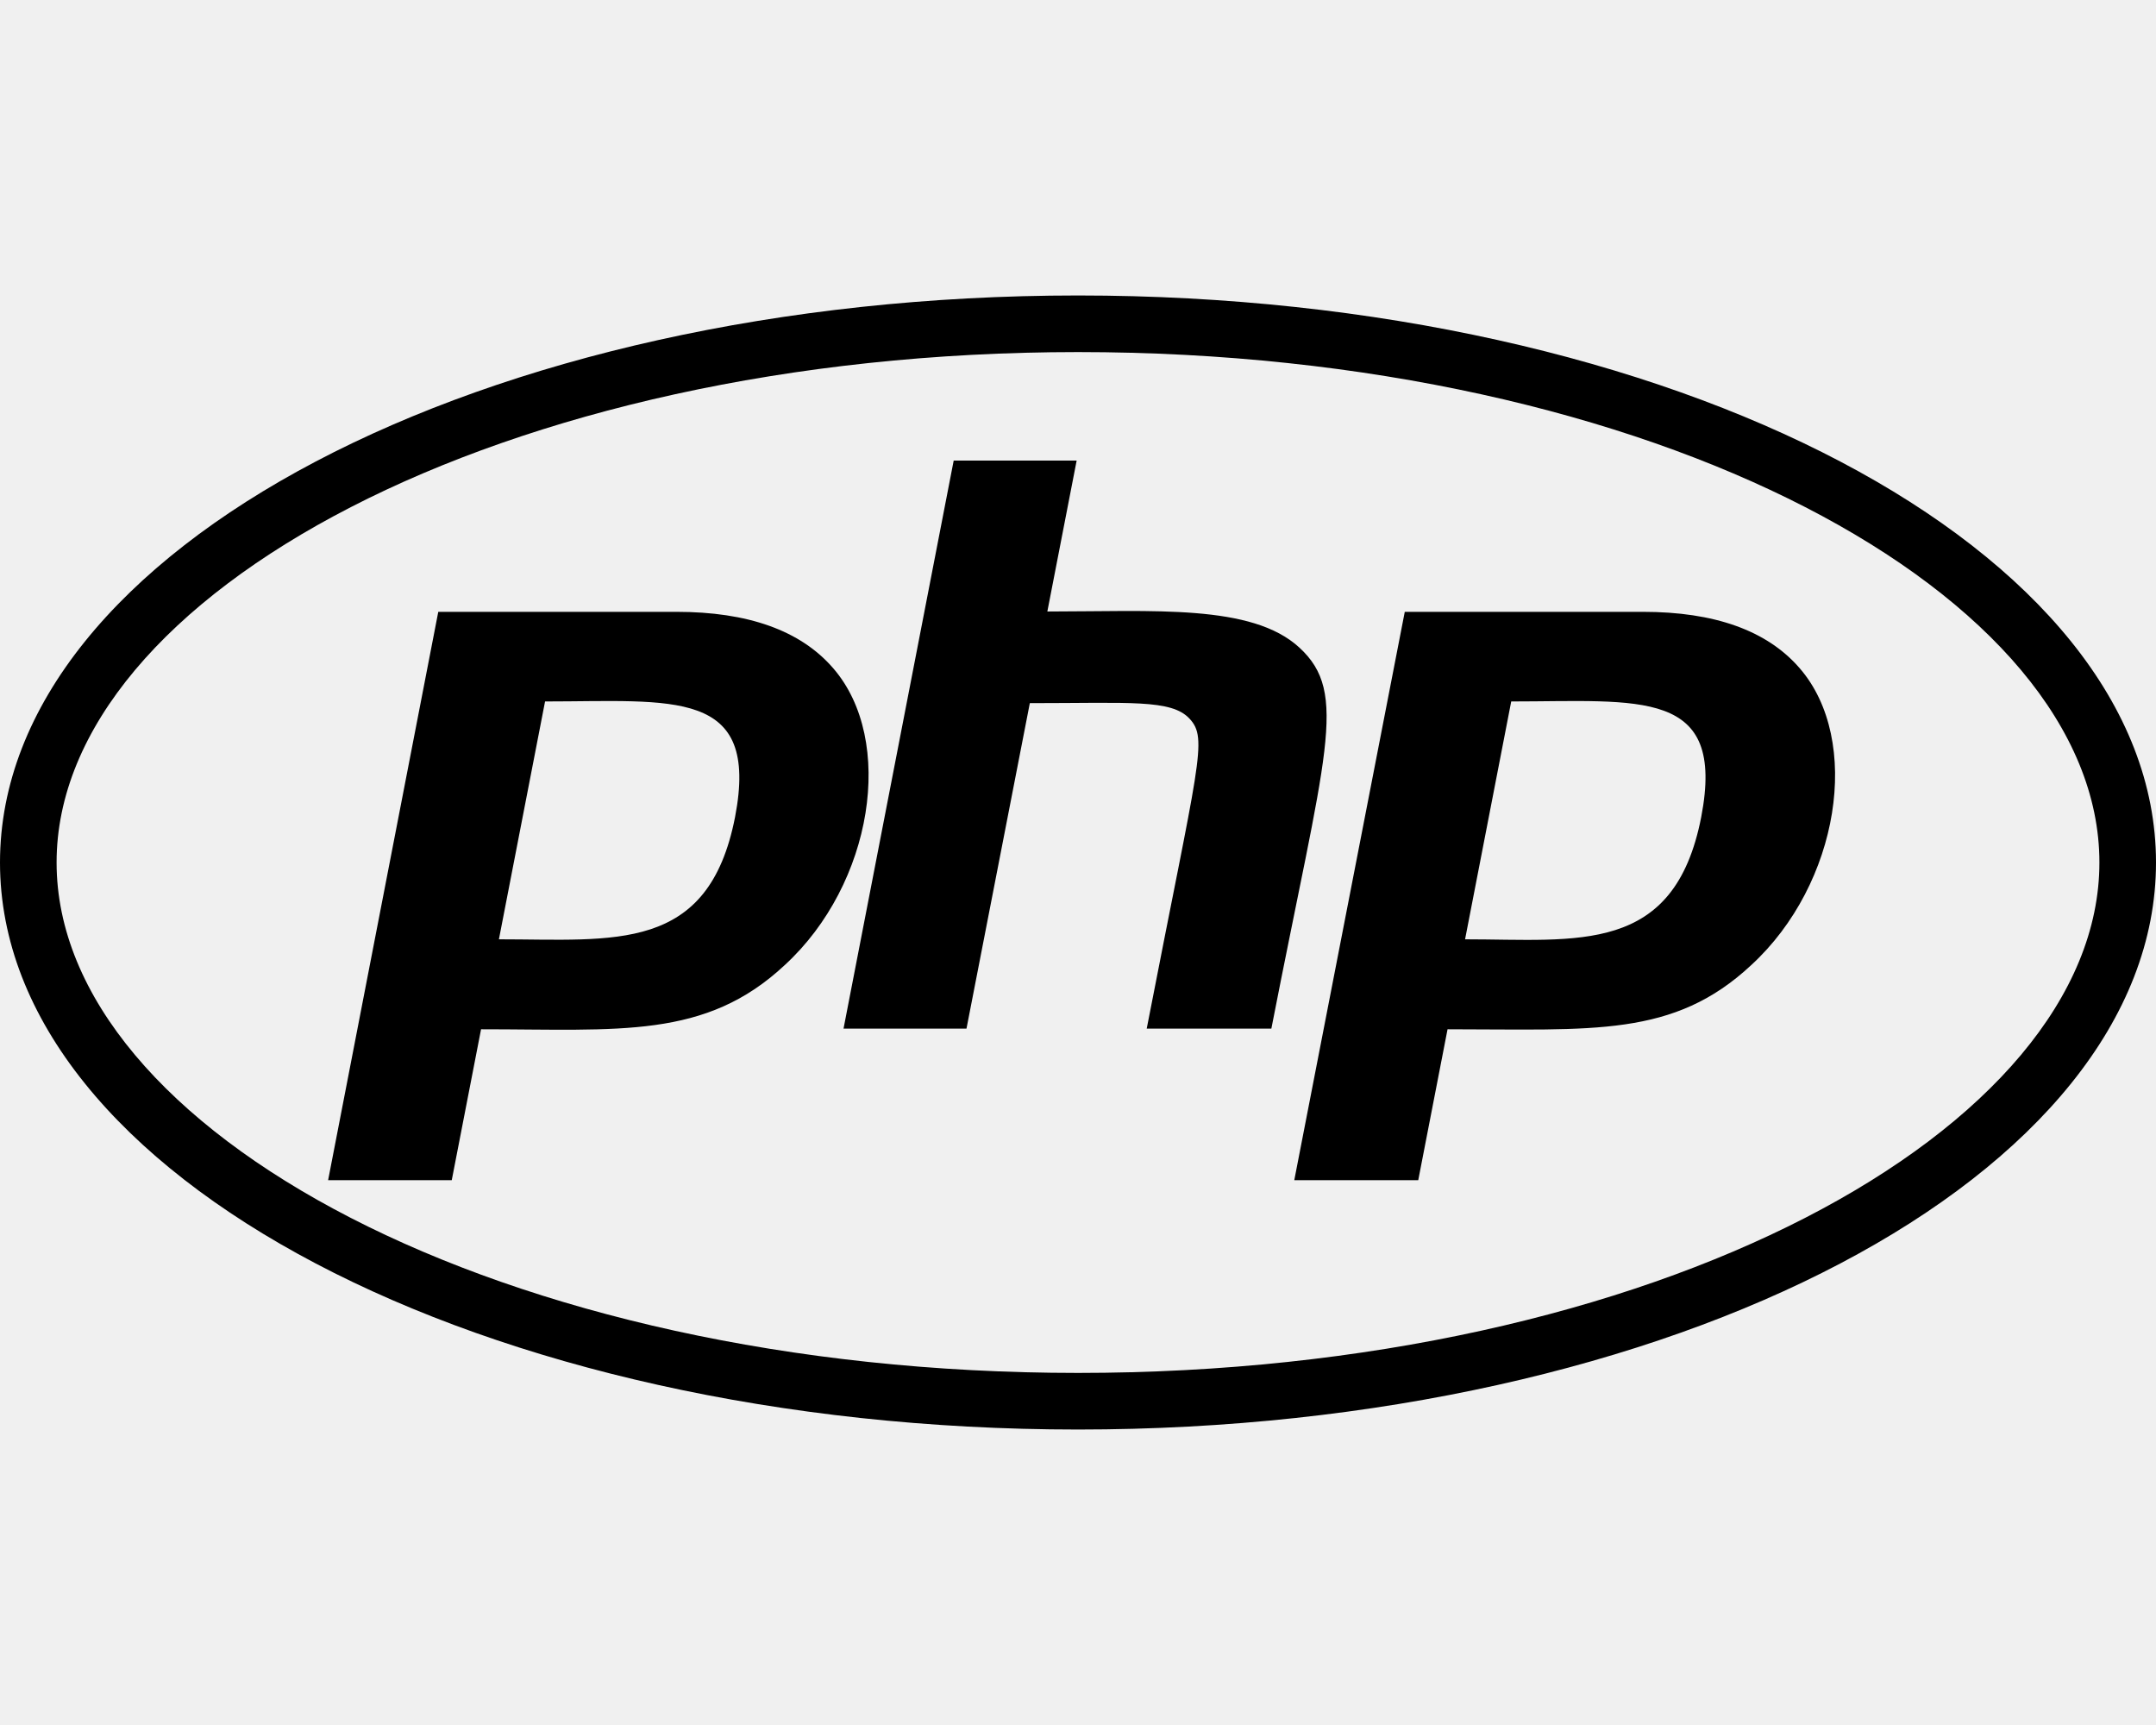
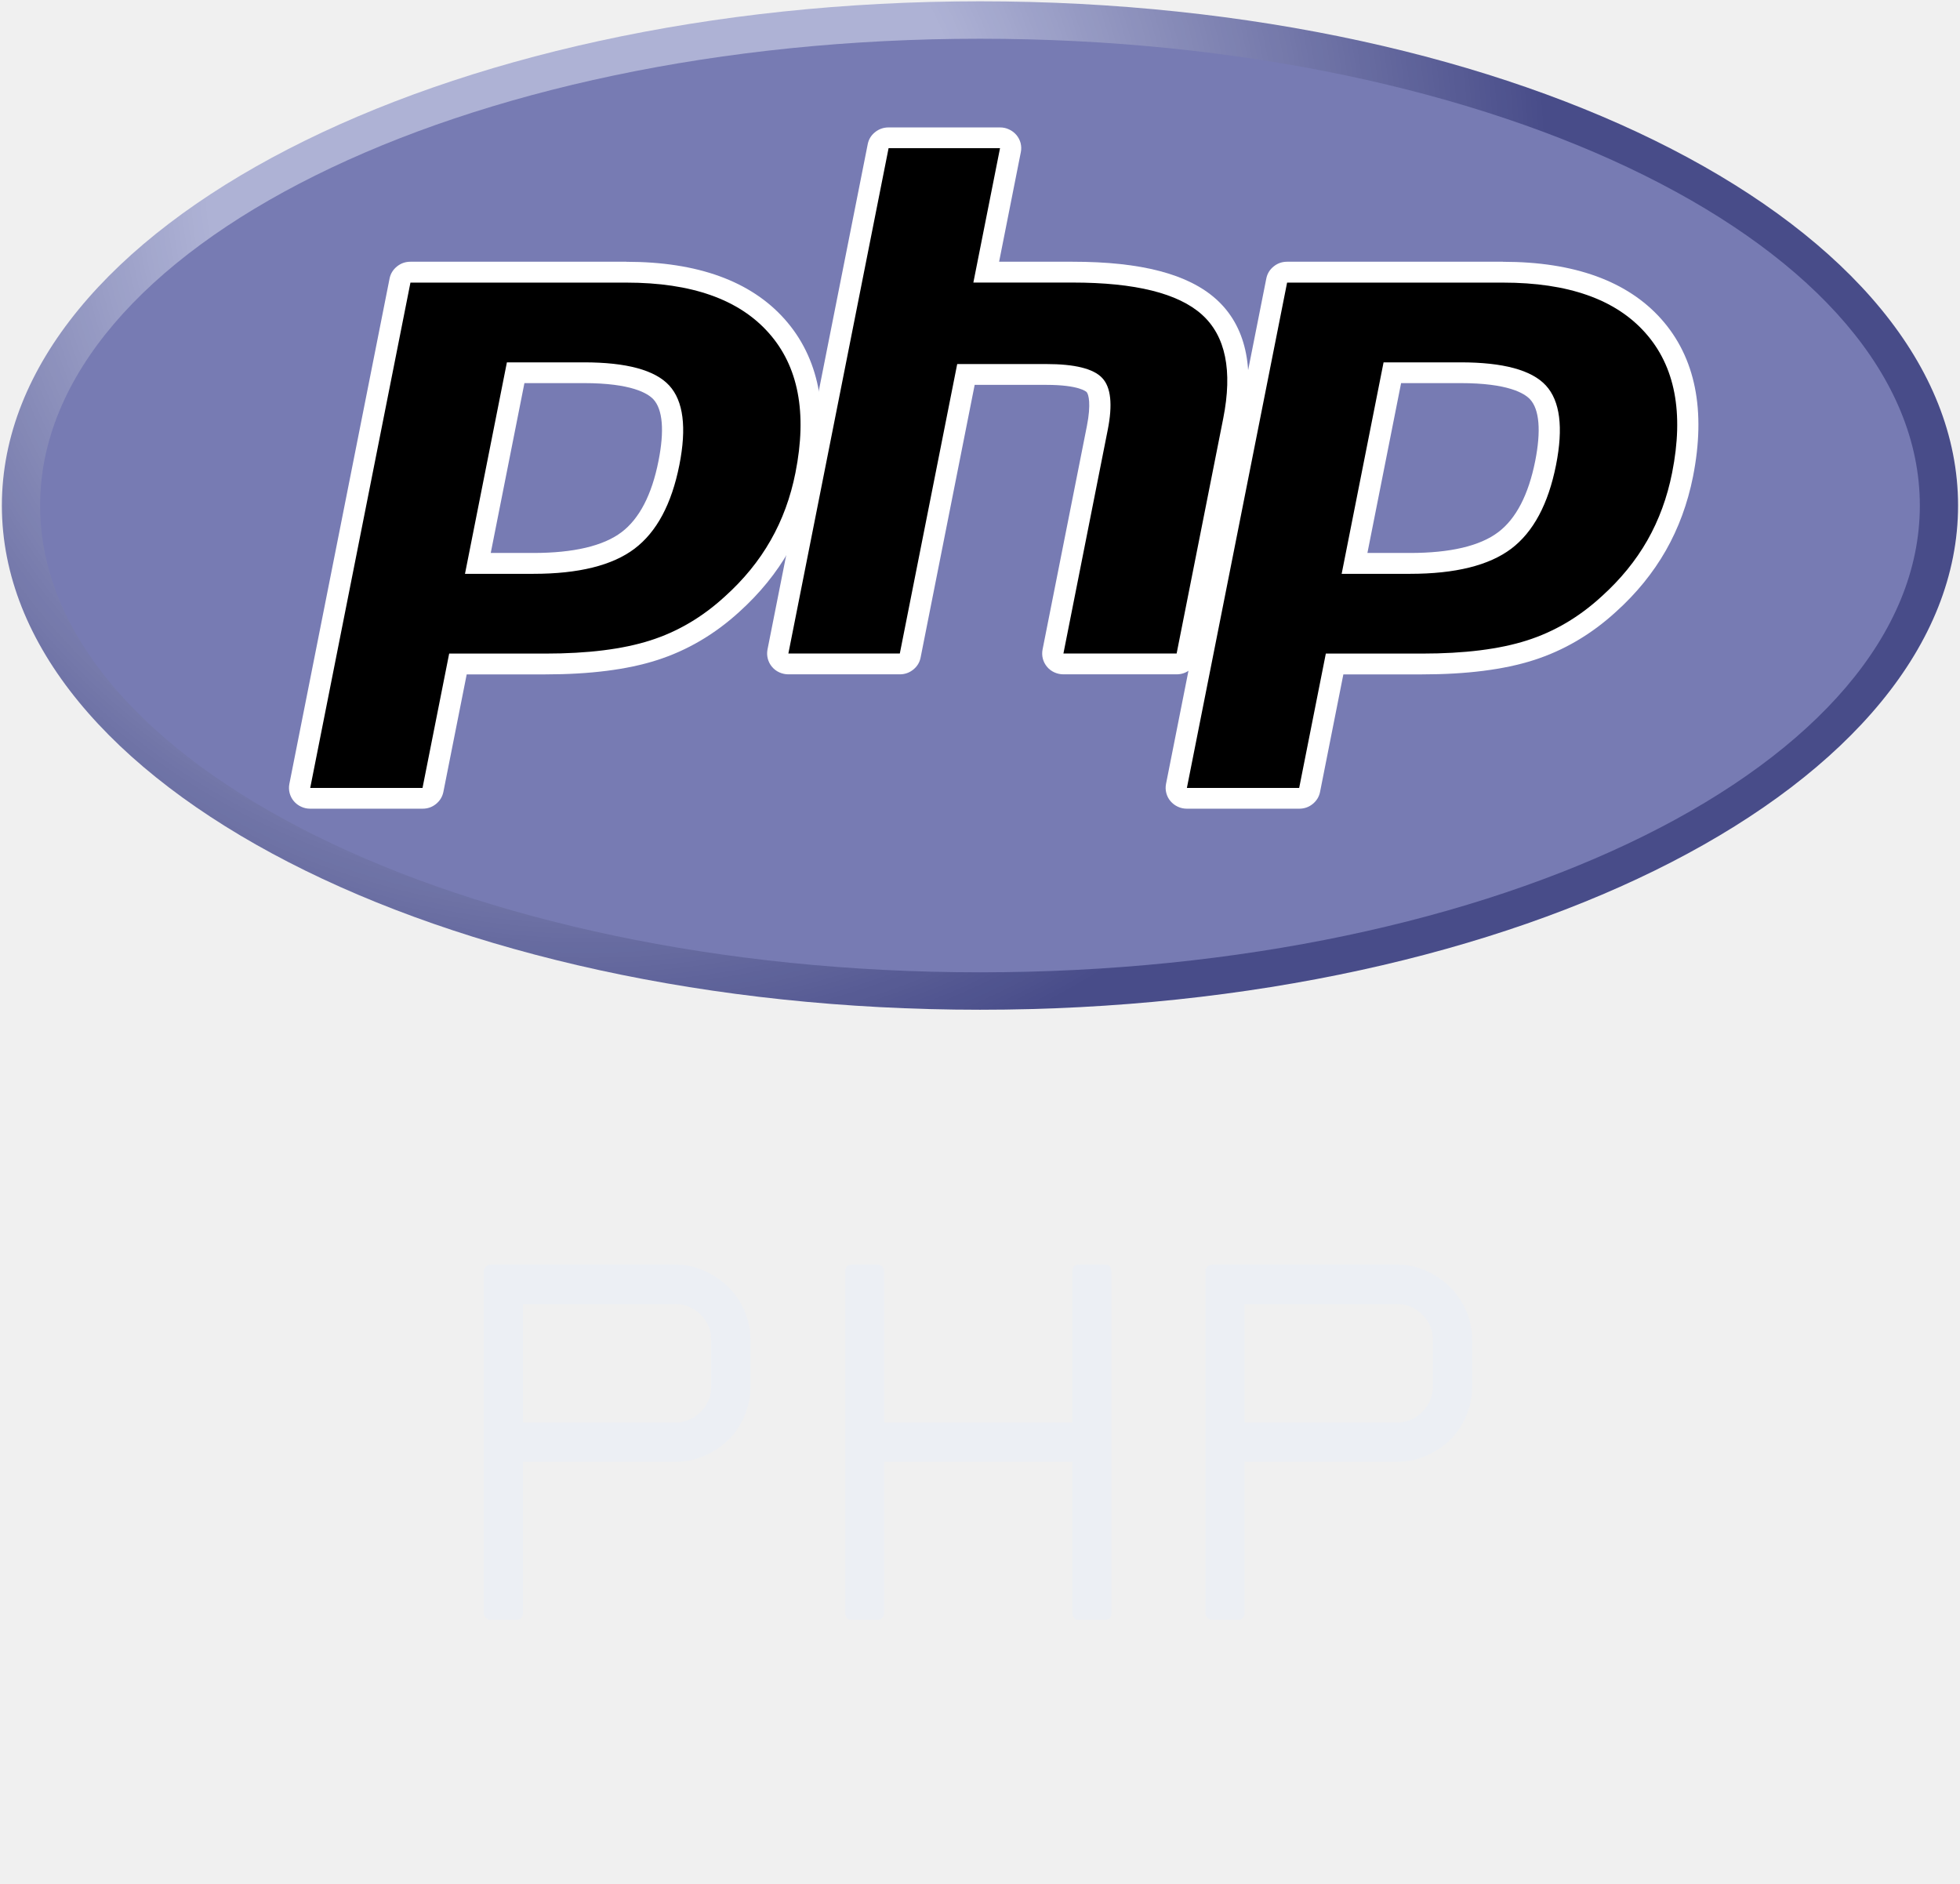
- <svg xmlns="http://www.w3.org/2000/svg" viewBox="0 0 640 512">
-   <path d="M320 104.5c171.4 0 303.2 72.2 303.2 151.5S491.3 407.5 320 407.5c-171.4 0-303.2-72.2-303.2-151.5S148.7 104.5 320 104.5m0-16.8C143.3 87.7 0 163 0 256s143.3 168.3 320 168.3S640 349 640 256 496.7 87.7 320 87.7zM218.2 242.5c-7.9 40.5-35.8 36.3-70.1 36.3l13.7-70.6c38 0 63.8-4.1 56.4 34.3zM97.4 350.3h36.7l8.7-44.8c41.1 0 66.6 3 90.2-19.1 26.1-24 32.9-66.7 14.3-88.1-9.7-11.2-25.3-16.7-46.5-16.7h-70.7L97.4 350.3zm185.7-213.6h36.5l-8.7 44.8c31.5 0 60.7-2.3 74.8 10.7 14.8 13.6 7.7 31-8.3 113.1h-37c15.4-79.4 18.3-86 12.7-92-5.4-5.8-17.7-4.6-47.4-4.6l-18.8 96.6h-36.5l32.7-168.6zM505 242.5c-8 41.1-36.7 36.3-70.1 36.3l13.7-70.6c38.2 0 63.8-4.1 56.4 34.3zM384.2 350.3H421l8.7-44.8c43.2 0 67.1 2.5 90.2-19.1 26.1-24 32.9-66.7 14.3-88.1-9.7-11.2-25.3-16.7-46.5-16.7H417l-32.8 168.7z" />
+ <svg xmlns="http://www.w3.org/2000/svg" width="180" zoomAndPan="magnify" viewBox="0 0 135 129.75" height="173" preserveAspectRatio="xMidYMid meet" version="1.0">
+   <defs>
+     <g />
+     <clipPath id="a243c3043c">
+       <path d="M 0.129 0 L 134.871 0 L 134.871 69.617 L 0.129 69.617 Z M 0.129 0 " clip-rule="nonzero" />
+     </clipPath>
+     <clipPath id="f01211e08e">
+       <path d="M 0.129 34.82 C 0.129 54 30.293 69.547 67.5 69.547 C 104.703 69.547 134.867 54 134.867 34.82 C 134.867 15.637 104.703 0.09 67.5 0.09 C 30.293 0.09 0.129 15.641 0.129 34.82 " clip-rule="nonzero" />
+     </clipPath>
+     <clipPath id="23de41fa3c">
+       <path d="M 0.129 34.82 C 0.129 54 30.293 69.547 67.5 69.547 C 104.703 69.547 134.867 54 134.867 34.82 C 134.867 15.637 104.703 0.09 67.5 0.09 C 30.293 0.09 0.129 15.641 0.129 34.82 " clip-rule="nonzero" />
+     </clipPath>
+     <radialGradient gradientTransform="matrix(1.010098, 0, 0, 0.989902, 40.57809, 12.29819)" gradientUnits="userSpaceOnUse" r="87.58" cx="0" id="2adb4f6e49" cy="0" fx="0" fy="0">
+       <stop stop-opacity="1" stop-color="rgb(68.199%, 69.8%, 83.499%)" offset="0" />
+       <stop stop-opacity="1" stop-color="rgb(68.199%, 69.8%, 83.499%)" offset="0.25" />
+       <stop stop-opacity="1" stop-color="rgb(68.164%, 69.765%, 83.473%)" offset="0.297" />
+       <stop stop-opacity="1" stop-color="rgb(67.957%, 69.556%, 83.318%)" offset="0.301" />
+       <stop stop-opacity="1" stop-color="rgb(67.609%, 69.209%, 83.06%)" offset="0.305" />
+       <stop stop-opacity="1" stop-color="rgb(67.261%, 68.861%, 82.8%)" offset="0.309" />
+       <stop stop-opacity="1" stop-color="rgb(66.914%, 68.513%, 82.542%)" offset="0.312" />
+       <stop stop-opacity="1" stop-color="rgb(66.566%, 68.167%, 82.283%)" offset="0.316" />
+       <stop stop-opacity="1" stop-color="rgb(66.22%, 67.819%, 82.025%)" offset="0.32" />
+       <stop stop-opacity="1" stop-color="rgb(65.872%, 67.473%, 81.766%)" offset="0.324" />
+       <stop stop-opacity="1" stop-color="rgb(65.526%, 67.125%, 81.506%)" offset="0.328" />
+       <stop stop-opacity="1" stop-color="rgb(65.178%, 66.779%, 81.248%)" offset="0.332" />
+       <stop stop-opacity="1" stop-color="rgb(64.832%, 66.431%, 80.989%)" offset="0.336" />
+       <stop stop-opacity="1" stop-color="rgb(64.484%, 66.084%, 80.731%)" offset="0.34" />
+       <stop stop-opacity="1" stop-color="rgb(64.136%, 65.736%, 80.472%)" offset="0.344" />
+       <stop stop-opacity="1" stop-color="rgb(63.789%, 65.388%, 80.214%)" offset="0.348" />
+       <stop stop-opacity="1" stop-color="rgb(63.441%, 65.042%, 79.955%)" offset="0.352" />
+       <stop stop-opacity="1" stop-color="rgb(63.095%, 64.694%, 79.697%)" offset="0.355" />
+       <stop stop-opacity="1" stop-color="rgb(62.747%, 64.348%, 79.437%)" offset="0.359" />
+       <stop stop-opacity="1" stop-color="rgb(62.401%, 64%, 79.179%)" offset="0.363" />
+       <stop stop-opacity="1" stop-color="rgb(62.053%, 63.654%, 78.92%)" offset="0.367" />
+       <stop stop-opacity="1" stop-color="rgb(61.707%, 63.306%, 78.662%)" offset="0.371" />
+       <stop stop-opacity="1" stop-color="rgb(61.359%, 62.959%, 78.403%)" offset="0.375" />
+       <stop stop-opacity="1" stop-color="rgb(61.011%, 62.611%, 78.145%)" offset="0.379" />
+       <stop stop-opacity="1" stop-color="rgb(60.664%, 62.263%, 77.885%)" offset="0.383" />
+       <stop stop-opacity="1" stop-color="rgb(60.316%, 61.917%, 77.628%)" offset="0.387" />
+       <stop stop-opacity="1" stop-color="rgb(59.97%, 61.569%, 77.368%)" offset="0.391" />
+       <stop stop-opacity="1" stop-color="rgb(59.622%, 61.223%, 77.109%)" offset="0.395" />
+       <stop stop-opacity="1" stop-color="rgb(59.276%, 60.875%, 76.851%)" offset="0.398" />
+       <stop stop-opacity="1" stop-color="rgb(58.928%, 60.529%, 76.591%)" offset="0.402" />
+       <stop stop-opacity="1" stop-color="rgb(58.582%, 60.181%, 76.334%)" offset="0.406" />
+       <stop stop-opacity="1" stop-color="rgb(58.234%, 59.834%, 76.074%)" offset="0.41" />
+       <stop stop-opacity="1" stop-color="rgb(57.886%, 59.486%, 75.816%)" offset="0.414" />
+       <stop stop-opacity="1" stop-color="rgb(57.539%, 59.138%, 75.557%)" offset="0.418" />
+       <stop stop-opacity="1" stop-color="rgb(57.191%, 58.792%, 75.299%)" offset="0.422" />
+       <stop stop-opacity="1" stop-color="rgb(56.845%, 58.444%, 75.04%)" offset="0.426" />
+       <stop stop-opacity="1" stop-color="rgb(56.497%, 58.098%, 74.782%)" offset="0.43" />
+       <stop stop-opacity="1" stop-color="rgb(56.151%, 57.75%, 74.522%)" offset="0.434" />
+       <stop stop-opacity="1" stop-color="rgb(55.803%, 57.404%, 74.265%)" offset="0.438" />
+       <stop stop-opacity="1" stop-color="rgb(55.457%, 57.056%, 74.005%)" offset="0.441" />
+       <stop stop-opacity="1" stop-color="rgb(55.109%, 56.709%, 73.747%)" offset="0.445" />
+       <stop stop-opacity="1" stop-color="rgb(54.761%, 56.361%, 73.488%)" offset="0.449" />
+       <stop stop-opacity="1" stop-color="rgb(54.414%, 56.013%, 73.23%)" offset="0.453" />
+       <stop stop-opacity="1" stop-color="rgb(54.066%, 55.667%, 72.971%)" offset="0.457" />
+       <stop stop-opacity="1" stop-color="rgb(53.72%, 55.319%, 72.711%)" offset="0.461" />
+       <stop stop-opacity="1" stop-color="rgb(53.372%, 54.973%, 72.453%)" offset="0.465" />
+       <stop stop-opacity="1" stop-color="rgb(53.026%, 54.625%, 72.194%)" offset="0.469" />
+       <stop stop-opacity="1" stop-color="rgb(52.678%, 54.279%, 71.936%)" offset="0.473" />
+       <stop stop-opacity="1" stop-color="rgb(52.332%, 53.931%, 71.677%)" offset="0.477" />
+       <stop stop-opacity="1" stop-color="rgb(51.984%, 53.584%, 71.419%)" offset="0.48" />
+       <stop stop-opacity="1" stop-color="rgb(51.636%, 53.236%, 71.159%)" offset="0.484" />
+       <stop stop-opacity="1" stop-color="rgb(51.289%, 52.888%, 70.901%)" offset="0.488" />
+       <stop stop-opacity="1" stop-color="rgb(50.941%, 52.542%, 70.642%)" offset="0.492" />
+       <stop stop-opacity="1" stop-color="rgb(50.595%, 52.194%, 70.384%)" offset="0.496" />
+       <stop stop-opacity="1" stop-color="rgb(50.247%, 51.848%, 70.125%)" offset="0.5" />
+       <stop stop-opacity="1" stop-color="rgb(49.901%, 51.5%, 69.867%)" offset="0.504" />
+       <stop stop-opacity="1" stop-color="rgb(49.553%, 51.154%, 69.608%)" offset="0.508" />
+       <stop stop-opacity="1" stop-color="rgb(49.207%, 50.806%, 69.35%)" offset="0.512" />
+       <stop stop-opacity="1" stop-color="rgb(48.859%, 50.459%, 69.09%)" offset="0.516" />
+       <stop stop-opacity="1" stop-color="rgb(48.511%, 50.111%, 68.832%)" offset="0.52" />
+       <stop stop-opacity="1" stop-color="rgb(48.164%, 49.763%, 68.573%)" offset="0.523" />
+       <stop stop-opacity="1" stop-color="rgb(47.816%, 49.417%, 68.314%)" offset="0.527" />
+       <stop stop-opacity="1" stop-color="rgb(47.47%, 49.069%, 68.056%)" offset="0.531" />
+       <stop stop-opacity="1" stop-color="rgb(47.122%, 48.723%, 67.796%)" offset="0.535" />
+       <stop stop-opacity="1" stop-color="rgb(46.776%, 48.375%, 67.538%)" offset="0.539" />
+       <stop stop-opacity="1" stop-color="rgb(46.428%, 48.029%, 67.279%)" offset="0.543" />
+       <stop stop-opacity="1" stop-color="rgb(46.082%, 47.681%, 67.021%)" offset="0.547" />
+       <stop stop-opacity="1" stop-color="rgb(45.734%, 47.334%, 66.762%)" offset="0.551" />
+       <stop stop-opacity="1" stop-color="rgb(45.386%, 46.986%, 66.504%)" offset="0.555" />
+       <stop stop-opacity="1" stop-color="rgb(45.039%, 46.638%, 66.245%)" offset="0.559" />
+       <stop stop-opacity="1" stop-color="rgb(44.691%, 46.292%, 65.987%)" offset="0.562" />
+       <stop stop-opacity="1" stop-color="rgb(44.345%, 45.944%, 65.727%)" offset="0.566" />
+       <stop stop-opacity="1" stop-color="rgb(43.997%, 45.598%, 65.469%)" offset="0.57" />
+       <stop stop-opacity="1" stop-color="rgb(43.651%, 45.25%, 65.21%)" offset="0.574" />
+       <stop stop-opacity="1" stop-color="rgb(43.303%, 44.904%, 64.952%)" offset="0.578" />
+       <stop stop-opacity="1" stop-color="rgb(42.957%, 44.556%, 64.693%)" offset="0.582" />
+       <stop stop-opacity="1" stop-color="rgb(42.609%, 44.209%, 64.435%)" offset="0.586" />
+       <stop stop-opacity="1" stop-color="rgb(42.261%, 43.861%, 64.175%)" offset="0.59" />
+       <stop stop-opacity="1" stop-color="rgb(41.914%, 43.513%, 63.916%)" offset="0.594" />
+       <stop stop-opacity="1" stop-color="rgb(41.566%, 43.167%, 63.658%)" offset="0.598" />
+       <stop stop-opacity="1" stop-color="rgb(41.22%, 42.819%, 63.399%)" offset="0.602" />
+       <stop stop-opacity="1" stop-color="rgb(40.872%, 42.473%, 63.141%)" offset="0.605" />
+       <stop stop-opacity="1" stop-color="rgb(40.526%, 42.125%, 62.881%)" offset="0.609" />
+       <stop stop-opacity="1" stop-color="rgb(40.178%, 41.779%, 62.624%)" offset="0.613" />
+       <stop stop-opacity="1" stop-color="rgb(39.832%, 41.431%, 62.364%)" offset="0.617" />
+       <stop stop-opacity="1" stop-color="rgb(39.484%, 41.084%, 62.106%)" offset="0.621" />
+       <stop stop-opacity="1" stop-color="rgb(39.136%, 40.736%, 61.847%)" offset="0.625" />
+       <stop stop-opacity="1" stop-color="rgb(38.789%, 40.388%, 61.589%)" offset="0.629" />
+       <stop stop-opacity="1" stop-color="rgb(38.441%, 40.042%, 61.33%)" offset="0.633" />
+       <stop stop-opacity="1" stop-color="rgb(38.095%, 39.694%, 61.072%)" offset="0.637" />
+       <stop stop-opacity="1" stop-color="rgb(37.747%, 39.348%, 60.812%)" offset="0.641" />
+       <stop stop-opacity="1" stop-color="rgb(37.401%, 39%, 60.555%)" offset="0.645" />
+       <stop stop-opacity="1" stop-color="rgb(37.053%, 38.654%, 60.295%)" offset="0.648" />
+       <stop stop-opacity="1" stop-color="rgb(36.707%, 38.306%, 60.037%)" offset="0.652" />
+       <stop stop-opacity="1" stop-color="rgb(36.359%, 37.959%, 59.778%)" offset="0.656" />
+       <stop stop-opacity="1" stop-color="rgb(36.011%, 37.611%, 59.518%)" offset="0.66" />
+       <stop stop-opacity="1" stop-color="rgb(35.664%, 37.263%, 59.261%)" offset="0.664" />
+       <stop stop-opacity="1" stop-color="rgb(35.316%, 36.917%, 59.001%)" offset="0.668" />
+       <stop stop-opacity="1" stop-color="rgb(34.97%, 36.569%, 58.743%)" offset="0.672" />
+       <stop stop-opacity="1" stop-color="rgb(34.622%, 36.223%, 58.484%)" offset="0.676" />
+       <stop stop-opacity="1" stop-color="rgb(34.276%, 35.875%, 58.226%)" offset="0.68" />
+       <stop stop-opacity="1" stop-color="rgb(33.928%, 35.529%, 57.967%)" offset="0.684" />
+       <stop stop-opacity="1" stop-color="rgb(33.582%, 35.181%, 57.709%)" offset="0.688" />
+       <stop stop-opacity="1" stop-color="rgb(33.234%, 34.834%, 57.449%)" offset="0.691" />
+       <stop stop-opacity="1" stop-color="rgb(32.886%, 34.486%, 57.191%)" offset="0.695" />
+       <stop stop-opacity="1" stop-color="rgb(32.539%, 34.138%, 56.932%)" offset="0.699" />
+       <stop stop-opacity="1" stop-color="rgb(32.191%, 33.792%, 56.674%)" offset="0.703" />
+       <stop stop-opacity="1" stop-color="rgb(31.845%, 33.444%, 56.415%)" offset="0.707" />
+       <stop stop-opacity="1" stop-color="rgb(31.497%, 33.098%, 56.157%)" offset="0.711" />
+       <stop stop-opacity="1" stop-color="rgb(31.151%, 32.75%, 55.898%)" offset="0.715" />
+       <stop stop-opacity="1" stop-color="rgb(30.803%, 32.404%, 55.64%)" offset="0.719" />
+       <stop stop-opacity="1" stop-color="rgb(30.457%, 32.056%, 55.38%)" offset="0.723" />
+       <stop stop-opacity="1" stop-color="rgb(30.109%, 31.709%, 55.122%)" offset="0.727" />
+       <stop stop-opacity="1" stop-color="rgb(29.761%, 31.361%, 54.863%)" offset="0.73" />
+       <stop stop-opacity="1" stop-color="rgb(29.414%, 31.013%, 54.604%)" offset="0.734" />
+       <stop stop-opacity="1" stop-color="rgb(29.066%, 30.667%, 54.346%)" offset="0.738" />
+       <stop stop-opacity="1" stop-color="rgb(28.72%, 30.319%, 54.086%)" offset="0.742" />
+       <stop stop-opacity="1" stop-color="rgb(28.372%, 29.973%, 53.828%)" offset="0.746" />
+       <stop stop-opacity="1" stop-color="rgb(28.2%, 29.799%, 53.699%)" offset="1" />
+     </radialGradient>
+   </defs>
+   <g clip-path="url(#a243c3043c)">
+     <g clip-path="url(#f01211e08e)">
+       <g clip-path="url(#23de41fa3c)">
+         <path fill="url(#2adb4f6e49)" d="M 0.129 0.09 L 0.129 69.547 L 134.867 69.547 L 134.867 0.09 Z M 0.129 0.09 " fill-rule="nonzero" />
+       </g>
+     </g>
+   </g>
+   <path fill="#777bb3" d="M 67.5 66.969 C 103.25 66.969 132.234 52.574 132.234 34.82 C 132.234 17.062 103.25 2.668 67.5 2.668 C 31.746 2.668 2.762 17.062 2.762 34.82 C 2.762 52.574 31.746 66.969 67.5 66.969 " fill-opacity="1" fill-rule="nonzero" />
+   <path fill="#000000" d="M 36.73 38.805 C 39.672 38.805 41.863 38.273 43.254 37.227 C 44.629 36.188 45.574 34.395 46.074 31.887 C 46.539 29.547 46.359 27.91 45.547 27.027 C 44.719 26.129 42.922 25.672 40.215 25.672 L 35.516 25.672 L 32.91 38.805 Z M 21.363 54.984 C 21.148 54.984 20.941 54.887 20.801 54.723 C 20.656 54.547 20.605 54.352 20.648 54.129 L 27.551 19.324 C 27.582 19.156 27.668 19.02 27.805 18.91 C 27.938 18.801 28.094 18.746 28.27 18.746 L 43.145 18.746 C 47.82 18.746 51.301 19.988 53.488 22.445 C 55.688 24.91 56.367 28.359 55.504 32.695 C 55.156 34.461 54.555 36.098 53.719 37.566 C 52.879 39.039 51.773 40.398 50.426 41.609 C 48.812 43.09 46.988 44.16 45.008 44.793 C 43.059 45.414 40.555 45.73 37.562 45.73 L 31.539 45.73 L 29.82 54.402 C 29.785 54.57 29.703 54.711 29.566 54.82 C 29.434 54.93 29.277 54.984 29.102 54.984 Z M 21.363 54.984 " fill-opacity="1" fill-rule="nonzero" />
+   <path fill="#ffffff" d="M 36.117 26.387 L 40.215 26.387 C 43.484 26.387 44.621 27.09 45.008 27.508 C 45.648 28.207 45.77 29.672 45.355 31.75 C 44.895 34.082 44.035 35.73 42.809 36.656 C 41.551 37.605 39.504 38.086 36.73 38.086 L 33.801 38.086 L 36.121 26.387 Z M 43.145 18.027 L 28.27 18.027 C 27.918 18.027 27.609 18.137 27.34 18.355 C 27.07 18.574 26.898 18.852 26.832 19.188 L 19.93 53.996 C 19.891 54.203 19.895 54.414 19.949 54.621 C 20.004 54.828 20.098 55.016 20.238 55.18 C 20.375 55.344 20.547 55.473 20.742 55.562 C 20.941 55.656 21.148 55.699 21.367 55.699 L 29.102 55.699 C 29.453 55.699 29.762 55.594 30.031 55.375 C 30.301 55.156 30.469 54.879 30.539 54.543 L 32.145 46.449 L 37.562 46.449 C 40.629 46.449 43.211 46.121 45.234 45.473 C 47.316 44.812 49.23 43.688 50.926 42.137 C 52.328 40.871 53.484 39.453 54.355 37.918 C 55.227 36.383 55.859 34.672 56.223 32.832 C 57.129 28.27 56.395 24.617 54.039 21.977 C 51.707 19.359 48.043 18.031 43.145 18.031 M 32.027 39.523 L 36.73 39.523 C 39.852 39.523 42.176 38.945 43.699 37.797 C 45.227 36.645 46.258 34.723 46.793 32.027 C 47.305 29.441 47.07 27.613 46.094 26.551 C 45.117 25.488 43.156 24.957 40.215 24.957 L 34.914 24.957 L 32.027 39.523 M 43.145 19.465 C 47.621 19.465 50.887 20.613 52.938 22.918 C 54.992 25.219 55.609 28.434 54.789 32.559 C 54.453 34.258 53.883 35.812 53.078 37.219 C 52.277 38.629 51.227 39.914 49.93 41.082 C 48.387 42.5 46.672 43.512 44.781 44.113 C 42.895 44.715 40.488 45.016 37.566 45.016 L 30.938 45.016 L 29.102 54.27 L 21.367 54.27 L 28.27 19.465 L 43.148 19.465 " fill-opacity="1" fill-rule="nonzero" />
+   <path fill="#000000" d="M 73.242 45.73 C 73.027 45.73 72.82 45.633 72.68 45.469 C 72.543 45.305 72.484 45.086 72.527 44.875 L 75.578 29.477 C 75.871 28.012 75.797 26.961 75.379 26.516 C 75.121 26.246 74.348 25.789 72.062 25.789 L 66.531 25.789 L 62.691 45.148 C 62.66 45.316 62.574 45.457 62.438 45.566 C 62.305 45.676 62.148 45.73 61.973 45.73 L 54.301 45.73 C 54.191 45.73 54.086 45.707 53.988 45.66 C 53.887 45.613 53.805 45.551 53.734 45.469 C 53.664 45.387 53.617 45.293 53.59 45.188 C 53.562 45.086 53.559 44.98 53.582 44.875 L 60.484 10.07 C 60.516 9.902 60.602 9.766 60.738 9.656 C 60.871 9.547 61.027 9.492 61.203 9.492 L 68.875 9.492 C 68.984 9.492 69.09 9.516 69.188 9.562 C 69.289 9.605 69.371 9.672 69.441 9.754 C 69.512 9.836 69.559 9.93 69.586 10.031 C 69.613 10.137 69.613 10.242 69.594 10.344 L 67.93 18.746 L 73.879 18.746 C 78.414 18.746 81.488 19.527 83.277 21.141 C 85.105 22.785 85.672 25.414 84.969 28.953 L 81.758 45.148 C 81.727 45.316 81.641 45.457 81.508 45.566 C 81.371 45.676 81.215 45.73 81.043 45.73 Z M 73.242 45.73 " fill-opacity="1" fill-rule="nonzero" />
+   <path fill="#ffffff" d="M 68.879 8.777 L 61.203 8.777 C 60.852 8.777 60.543 8.887 60.273 9.102 C 60 9.32 59.832 9.598 59.766 9.934 L 52.863 44.738 C 52.824 44.949 52.828 45.156 52.883 45.367 C 52.938 45.574 53.031 45.758 53.172 45.926 C 53.309 46.09 53.477 46.219 53.676 46.309 C 53.875 46.398 54.082 46.445 54.301 46.445 L 61.977 46.445 C 62.324 46.445 62.633 46.336 62.906 46.117 C 63.176 45.898 63.344 45.621 63.41 45.285 L 67.133 26.508 L 72.062 26.508 C 74.344 26.508 74.824 26.984 74.844 27.004 C 74.98 27.148 75.164 27.824 74.863 29.34 L 71.809 44.738 C 71.77 44.949 71.773 45.156 71.828 45.367 C 71.883 45.574 71.977 45.758 72.117 45.926 C 72.254 46.09 72.422 46.219 72.621 46.309 C 72.82 46.398 73.027 46.445 73.246 46.445 L 81.043 46.445 C 81.391 46.445 81.703 46.336 81.973 46.117 C 82.242 45.898 82.41 45.621 82.477 45.285 L 85.688 29.09 C 86.441 25.289 85.797 22.438 83.773 20.613 C 81.84 18.875 78.605 18.027 73.879 18.027 L 68.816 18.027 L 70.312 10.48 C 70.355 10.273 70.348 10.062 70.297 9.855 C 70.242 9.648 70.145 9.461 70.008 9.297 C 69.867 9.133 69.699 9.004 69.5 8.914 C 69.305 8.82 69.098 8.777 68.879 8.777 M 68.879 10.207 L 67.043 19.461 L 73.883 19.461 C 78.184 19.461 81.152 20.199 82.785 21.668 C 84.418 23.137 84.906 25.523 84.254 28.816 L 81.043 45.012 L 73.246 45.012 L 76.297 29.613 C 76.645 27.863 76.52 26.668 75.914 26.031 C 75.312 25.391 74.027 25.074 72.062 25.074 L 65.93 25.074 L 61.977 45.012 L 54.301 45.012 L 61.203 10.207 L 68.879 10.207 " fill-opacity="1" fill-rule="nonzero" />
+   <path fill="#000000" d="M 97.117 38.805 C 100.055 38.805 102.25 38.273 103.637 37.227 C 105.012 36.188 105.961 34.395 106.457 31.887 C 106.922 29.547 106.746 27.91 105.934 27.027 C 105.102 26.129 103.309 25.672 100.598 25.672 L 95.902 25.672 L 93.297 38.805 Z M 81.75 54.98 C 81.531 54.98 81.324 54.887 81.188 54.723 C 81.039 54.547 80.988 54.352 81.031 54.129 L 87.934 19.324 C 87.969 19.156 88.051 19.02 88.188 18.91 C 88.324 18.801 88.477 18.746 88.652 18.746 L 103.527 18.746 C 108.203 18.746 111.684 19.988 113.871 22.445 C 116.07 24.91 116.75 28.359 115.891 32.691 C 115.539 34.457 114.938 36.098 114.102 37.566 C 113.262 39.035 112.156 40.395 110.809 41.609 C 109.195 43.09 107.371 44.16 105.391 44.793 C 103.441 45.414 100.938 45.73 97.949 45.73 L 91.918 45.73 L 90.199 54.402 C 90.168 54.57 90.082 54.711 89.945 54.82 C 89.812 54.93 89.656 54.984 89.48 54.984 L 81.746 54.984 Z M 81.75 54.98 " fill-opacity="1" fill-rule="nonzero" />
+   <path fill="#ffffff" d="M 96.504 26.387 L 100.598 26.387 C 103.871 26.387 105.004 27.09 105.391 27.508 C 106.031 28.207 106.152 29.672 105.742 31.75 C 105.277 34.078 104.422 35.73 103.191 36.656 C 101.934 37.605 99.891 38.086 97.117 38.086 L 94.184 38.086 Z M 103.527 18.027 L 88.652 18.027 C 88.301 18.027 87.992 18.137 87.723 18.355 C 87.453 18.574 87.285 18.852 87.219 19.188 L 80.312 53.996 C 80.273 54.203 80.277 54.414 80.332 54.621 C 80.387 54.828 80.48 55.016 80.621 55.18 C 80.762 55.344 80.93 55.473 81.125 55.562 C 81.324 55.656 81.531 55.699 81.75 55.699 L 89.484 55.699 C 89.836 55.699 90.145 55.594 90.414 55.375 C 90.684 55.156 90.855 54.879 90.922 54.543 L 92.527 46.449 L 97.945 46.449 C 101.012 46.449 103.594 46.121 105.617 45.473 C 107.699 44.812 109.613 43.688 111.309 42.133 C 112.711 40.871 113.863 39.453 114.738 37.918 C 115.613 36.383 116.242 34.672 116.609 32.832 C 117.512 28.27 116.777 24.617 114.422 21.973 C 112.09 19.359 108.426 18.031 103.527 18.031 M 92.41 39.523 L 97.117 39.523 C 100.234 39.523 102.559 38.945 104.086 37.797 C 105.609 36.645 106.641 34.723 107.176 32.027 C 107.688 29.441 107.453 27.613 106.477 26.551 C 105.5 25.488 103.539 24.957 100.598 24.957 L 95.297 24.957 L 92.41 39.523 M 103.527 19.465 C 108.004 19.465 111.27 20.613 113.32 22.918 C 115.375 25.219 115.992 28.434 115.172 32.559 C 114.836 34.258 114.266 35.812 113.465 37.219 C 112.66 38.629 111.609 39.914 110.312 41.082 C 108.77 42.5 107.055 43.512 105.164 44.113 C 103.277 44.715 100.871 45.016 97.949 45.016 L 91.32 45.016 L 89.484 54.27 L 81.75 54.27 L 88.652 19.465 L 103.527 19.465 " fill-opacity="1" fill-rule="nonzero" />
+   <g fill="#eceff4" fill-opacity="1">
+     <g transform="translate(30.06438, 111.5761)">
+       <g>
+         <path d="M 3.25 -0.5 L 3.25 -23.984 C 3.25 -24.129 3.301 -24.25 3.406 -24.344 C 3.508 -24.438 3.625 -24.484 3.75 -24.484 L 16.422 -24.484 C 17.129 -24.484 17.797 -24.344 18.422 -24.062 C 19.055 -23.789 19.613 -23.414 20.094 -22.938 C 20.57 -22.469 20.945 -21.914 21.219 -21.281 C 21.488 -20.656 21.625 -19.984 21.625 -19.266 L 21.625 -16.094 C 21.625 -15.383 21.488 -14.707 21.219 -14.062 C 20.945 -13.414 20.57 -12.859 20.094 -12.391 C 19.613 -11.93 19.055 -11.566 18.422 -11.297 C 17.797 -11.023 17.129 -10.891 16.422 -10.891 L 5.953 -10.891 L 5.953 -0.5 C 5.953 -0.164 5.785 0 5.453 0 L 3.75 0 C 3.625 0 3.508 -0.047 3.406 -0.141 C 3.301 -0.234 3.25 -0.352 3.25 -0.5 Z M 5.953 -13.594 L 16.422 -13.594 C 17.109 -13.594 17.695 -13.836 18.188 -14.328 C 18.676 -14.816 18.922 -15.406 18.922 -16.094 L 18.922 -19.266 C 18.922 -19.961 18.676 -20.551 18.188 -21.031 C 17.695 -21.52 17.109 -21.766 16.422 -21.766 L 5.953 -21.766 Z M 5.953 -13.594 " />
+       </g>
+     </g>
+   </g>
+   <g fill="#eceff4" fill-opacity="1">
+     <g transform="translate(54.93688, 111.5761)">
+       <g>
+         <path d="M 18.922 -0.5 L 18.922 -10.891 L 5.953 -10.891 L 5.953 -0.5 C 5.953 -0.164 5.785 0 5.453 0 L 3.781 0 C 3.445 0 3.281 -0.164 3.281 -0.5 L 3.281 -23.984 C 3.281 -24.316 3.445 -24.484 3.781 -24.484 L 5.453 -24.484 C 5.785 -24.484 5.953 -24.316 5.953 -23.984 L 5.953 -13.594 L 18.922 -13.594 L 18.922 -23.984 C 18.922 -24.316 19.082 -24.484 19.406 -24.484 L 21.125 -24.484 C 21.457 -24.484 21.625 -24.316 21.625 -23.984 L 21.625 -0.5 C 21.625 -0.164 21.457 0 21.125 0 L 19.406 0 C 19.082 0 18.922 -0.164 18.922 -0.5 Z M 18.922 -0.5 " />
+       </g>
+     </g>
+   </g>
+   <g fill="#eceff4" fill-opacity="1">
+     <g transform="translate(79.7737, 111.5761)">
+       <g>
+         <path d="M 3.25 -0.5 L 3.25 -23.984 C 3.25 -24.129 3.301 -24.25 3.406 -24.344 C 3.508 -24.438 3.625 -24.484 3.75 -24.484 L 16.422 -24.484 C 17.129 -24.484 17.797 -24.344 18.422 -24.062 C 19.055 -23.789 19.613 -23.414 20.094 -22.938 C 20.57 -22.469 20.945 -21.914 21.219 -21.281 C 21.488 -20.656 21.625 -19.984 21.625 -19.266 L 21.625 -16.094 C 21.625 -15.383 21.488 -14.707 21.219 -14.062 C 20.945 -13.414 20.57 -12.859 20.094 -12.391 C 19.613 -11.93 19.055 -11.566 18.422 -11.297 C 17.797 -11.023 17.129 -10.891 16.422 -10.891 L 5.953 -10.891 L 5.953 -0.5 C 5.953 -0.164 5.785 0 5.453 0 L 3.75 0 C 3.625 0 3.508 -0.047 3.406 -0.141 C 3.301 -0.234 3.25 -0.352 3.25 -0.5 Z M 5.953 -13.594 L 16.422 -13.594 C 17.109 -13.594 17.695 -13.836 18.188 -14.328 C 18.676 -14.816 18.922 -15.406 18.922 -16.094 L 18.922 -19.266 C 18.922 -19.961 18.676 -20.551 18.188 -21.031 C 17.695 -21.52 17.109 -21.766 16.422 -21.766 L 5.953 -21.766 Z M 5.953 -13.594 " />
+       </g>
+     </g>
+   </g>
</svg>
